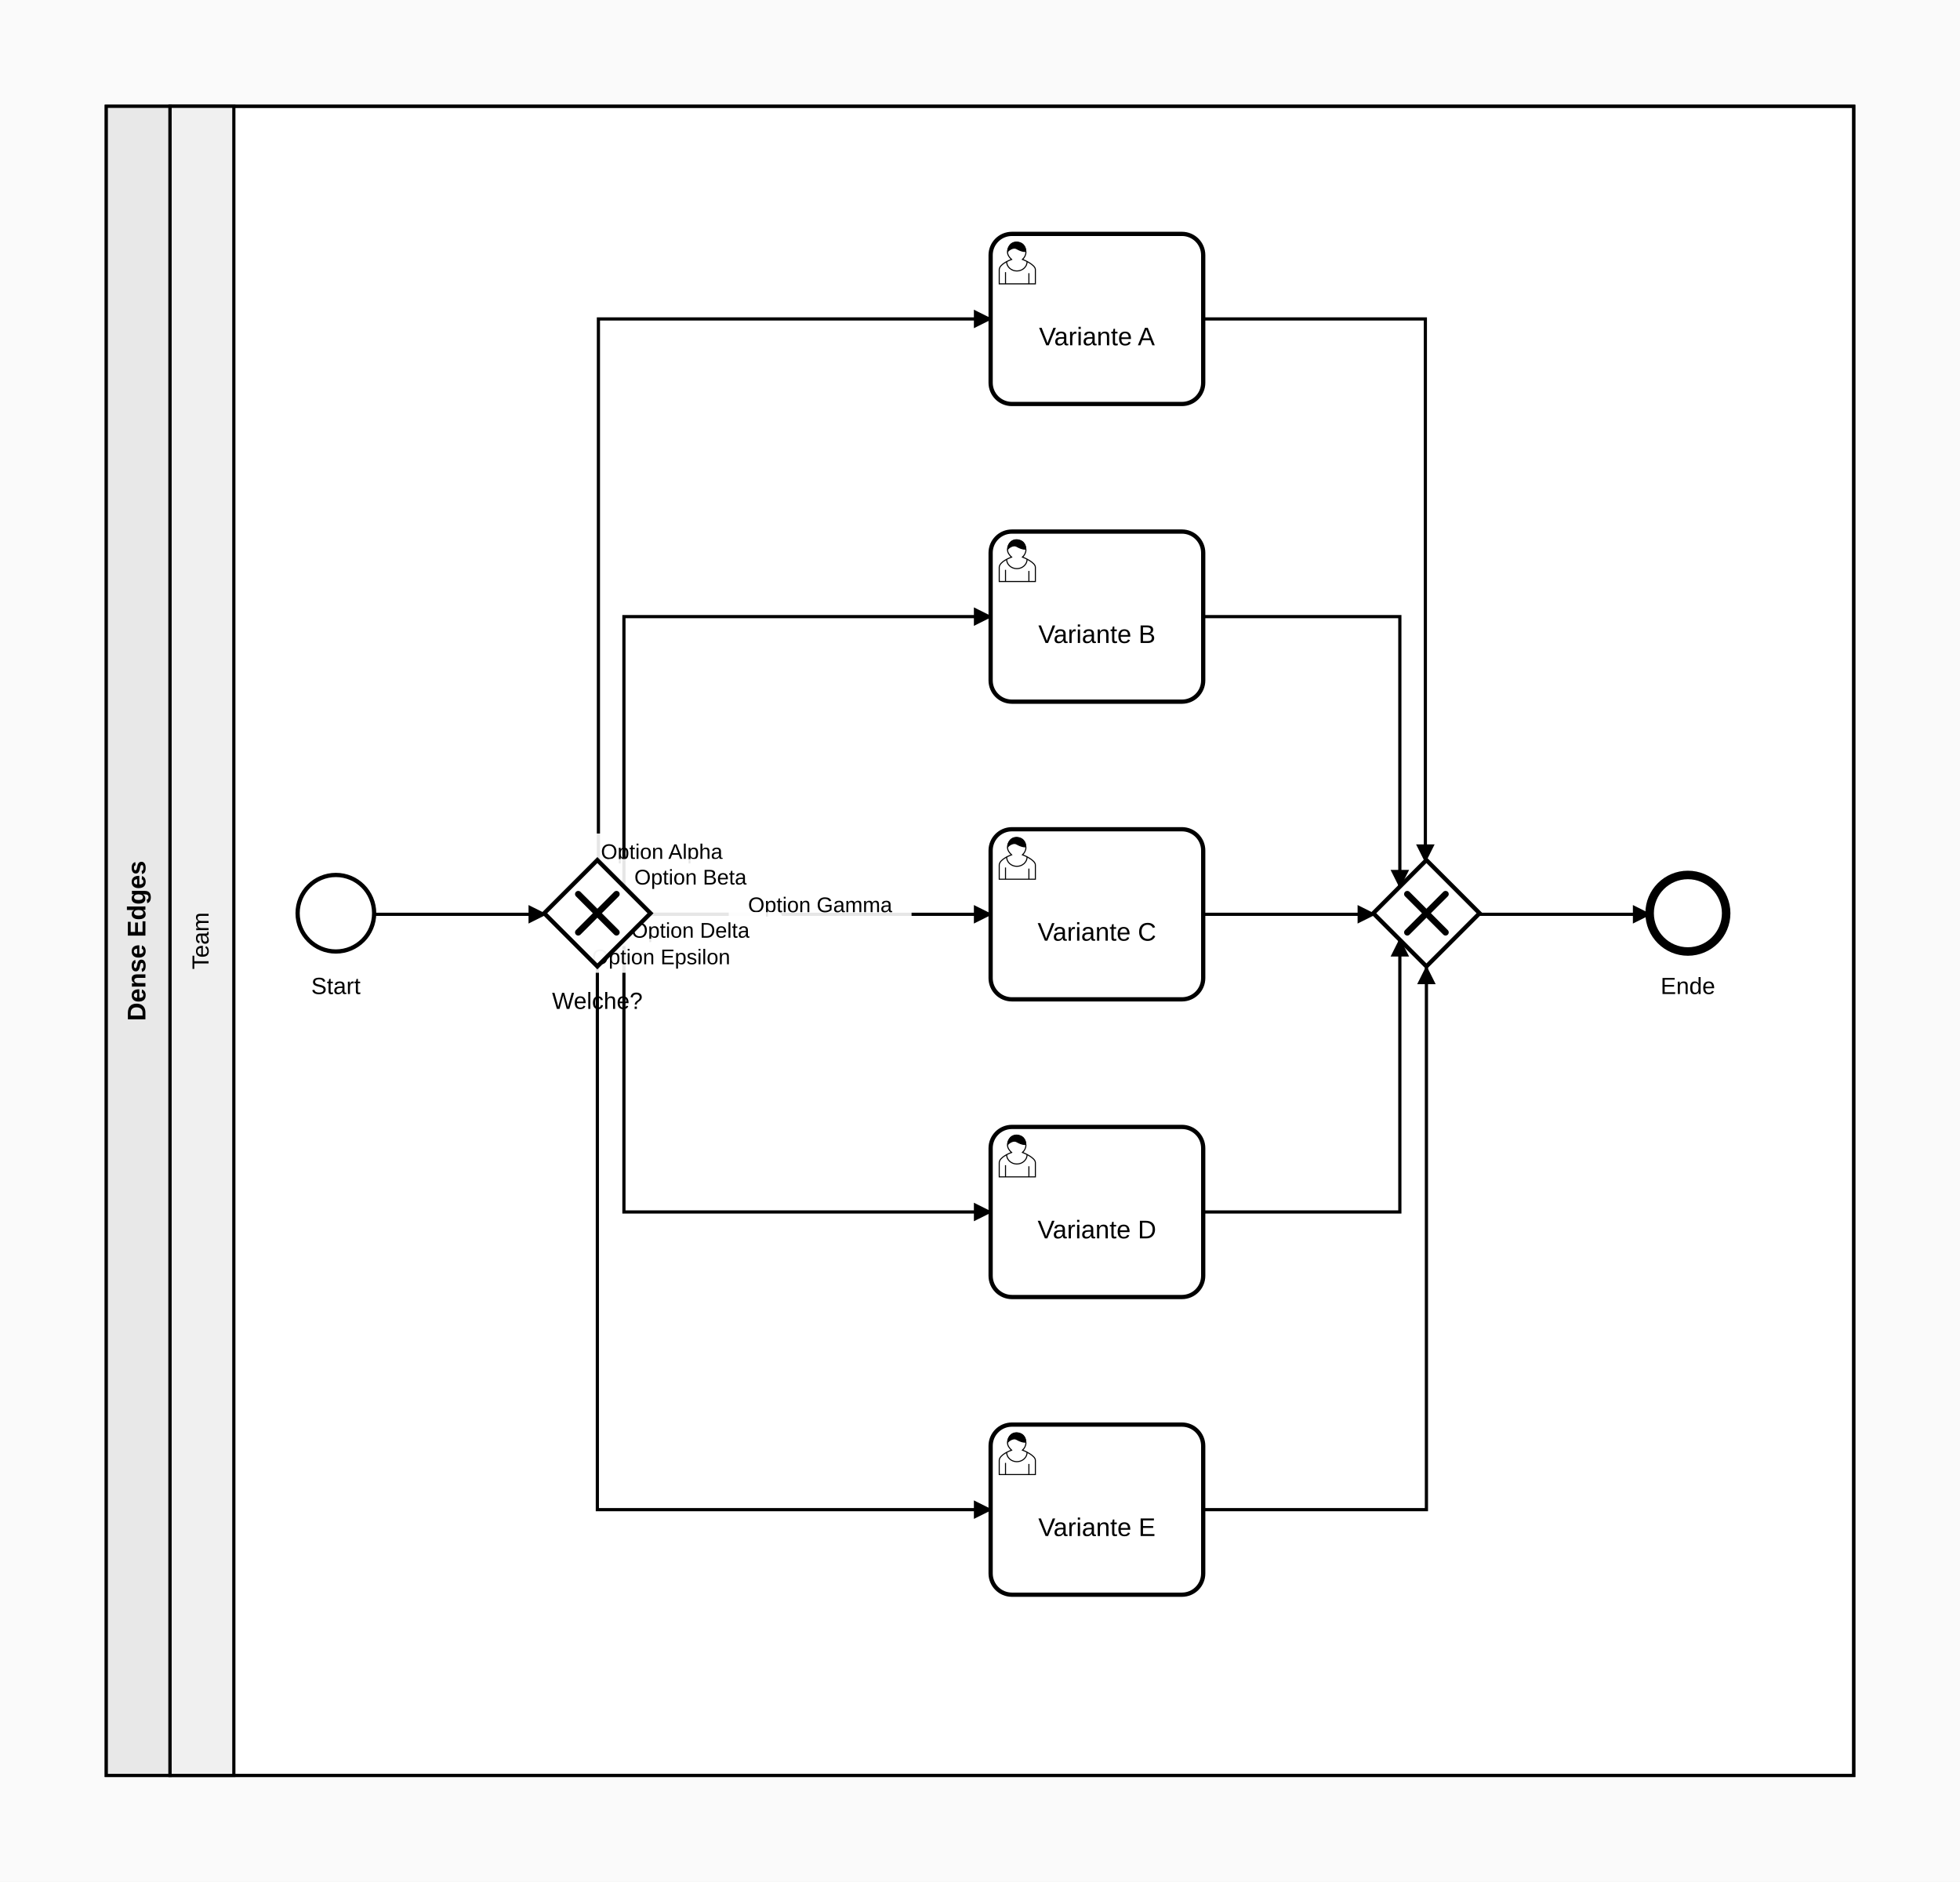
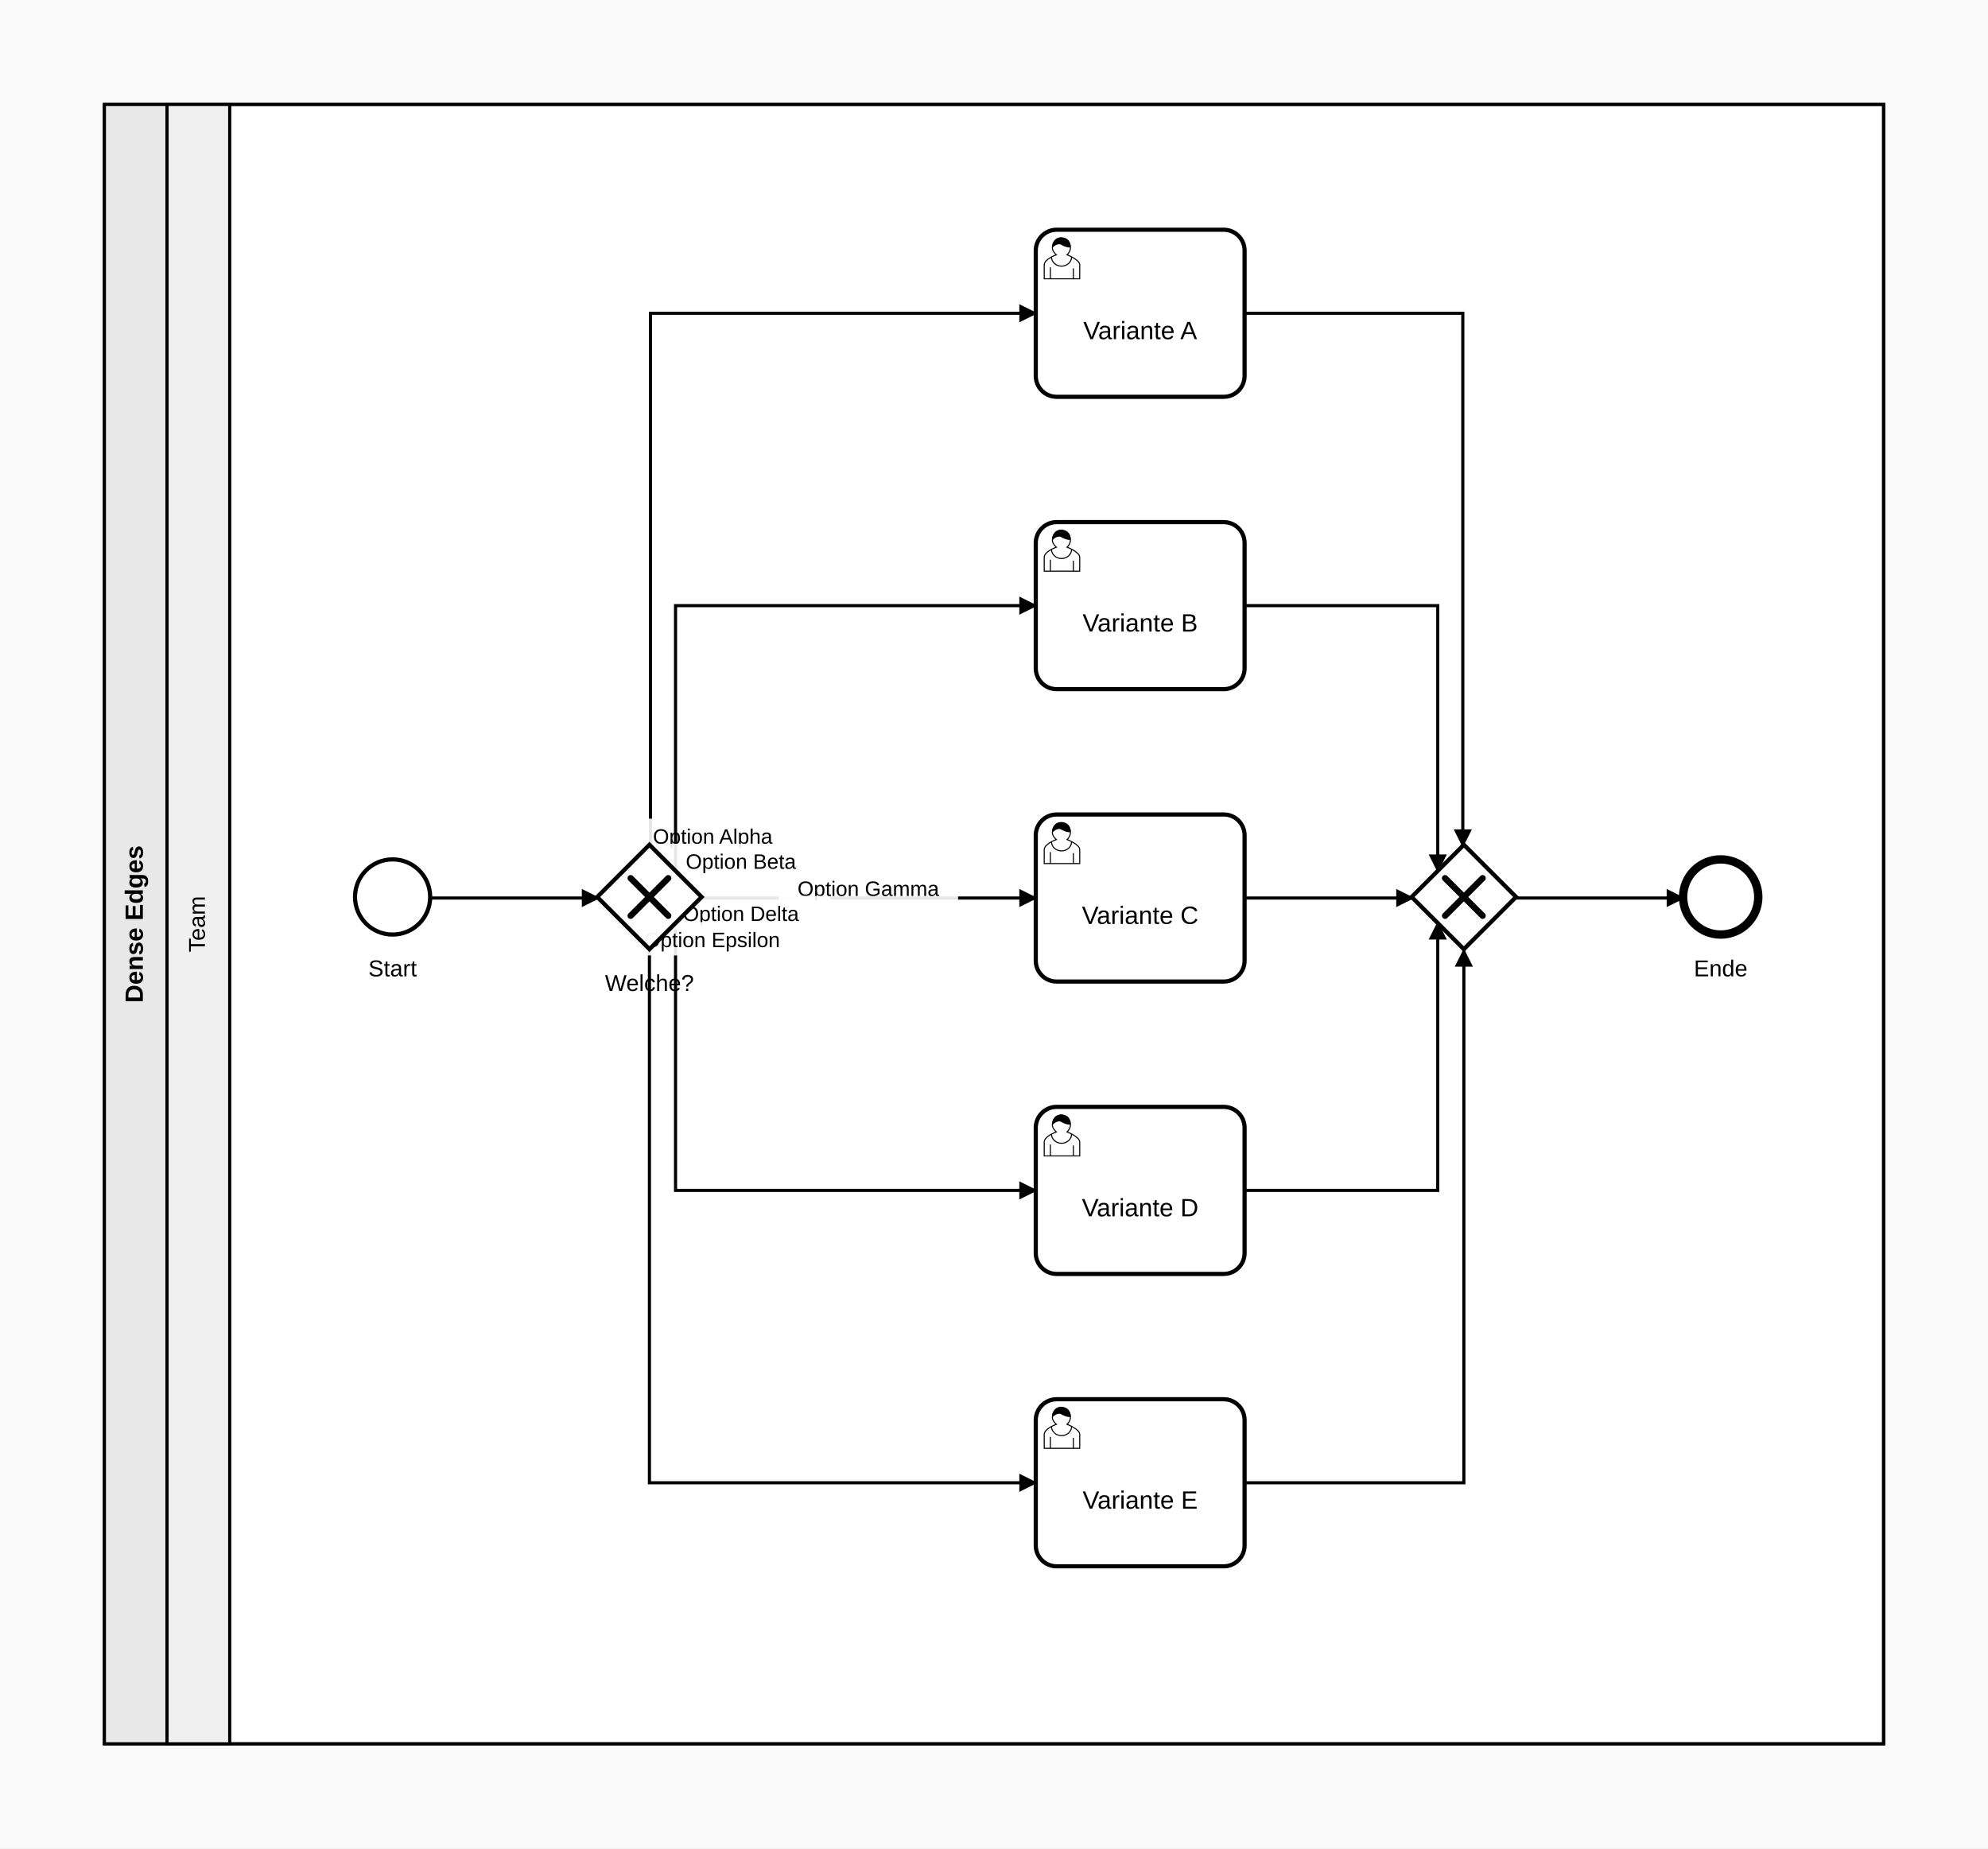
- <svg xmlns="http://www.w3.org/2000/svg" width="922" height="885" viewBox="0 0 922 885" font-family="Arial, sans-serif">
+ <svg xmlns="http://www.w3.org/2000/svg" width="952" height="885" viewBox="0 0 952 885" font-family="Arial, sans-serif">
  <defs>
    <marker id="seq-end" viewBox="0 0 20 20" refX="11" refY="10" markerWidth="10" markerHeight="10" orient="auto">
      <path d="M 1 5 L 11 10 L 1 15 Z" fill="#000000" stroke="#000000" stroke-width="1" />
    </marker>
    <marker id="seq-default-src" viewBox="0 0 20 20" refX="6" refY="10" markerWidth="10" markerHeight="10" orient="auto">
      <path d="M 6 3 L 10 17" stroke="#000000" stroke-width="1.5" />
    </marker>
    <marker id="seq-conditional-src" viewBox="0 0 20 20" refX="1" refY="10" markerWidth="12" markerHeight="12" orient="auto">
      <path d="M 1 10 L 8 6 L 15 10 L 8 14 Z" fill="#ffffff" stroke="#000000" stroke-width="1" />
    </marker>
    <marker id="msg-start" viewBox="0 0 20 20" refX="6" refY="6" markerWidth="20" markerHeight="20" orient="auto">
      <circle cx="6" cy="6" r="3.5" fill="#ffffff" stroke="#000000" stroke-width="1" />
    </marker>
    <marker id="msg-end" viewBox="0 0 20 20" refX="8.5" refY="5" markerWidth="20" markerHeight="20" orient="auto">
      <path d="m 1 5 l 0 -3 l 7 3 l -7 3 z" fill="#ffffff" stroke="#000000" stroke-width="1" stroke-linecap="butt" />
    </marker>
    <marker id="assoc-end" viewBox="0 0 20 20" refX="11" refY="10" markerWidth="10" markerHeight="10" orient="auto">
      <path d="M 1 5 L 11 10 L 1 15" fill="none" stroke="#000000" stroke-width="1.5" />
    </marker>
  </defs>
-   <rect width="922" height="885" fill="#fafafa" />
-   <rect x="50" y="50" width="822" height="785" fill="#ffffff" stroke="#000000" stroke-width="1.5" />
+   <rect width="952" height="885" fill="#fafafa" />
+   <rect x="50" y="50" width="852" height="785" fill="#ffffff" stroke="#000000" stroke-width="1.5" />
  <rect x="50" y="50" width="30" height="785" fill="#e8e8e8" stroke="#000000" stroke-width="1.5" />
  <text x="65" y="442.5" text-anchor="middle" dominant-baseline="middle" font-size="12" font-weight="bold" fill="#000000" transform="rotate(-90,65,442.5)">Dense Edges</text>
-   <rect x="80" y="50" width="792" height="785" fill="#ffffff" fill-opacity="0.25" stroke="#000000" stroke-width="1.5" />
+   <rect x="80" y="50" width="822" height="785" fill="#ffffff" fill-opacity="0.25" stroke="#000000" stroke-width="1.5" />
  <rect x="80" y="50" width="30" height="785" fill="#f0f0f0" stroke="#000000" stroke-width="1.5" />
  <text x="95" y="442.5" text-anchor="middle" dominant-baseline="middle" font-size="11" fill="#000000" transform="rotate(-90,95,442.5)">Team</text>
-   <path d="M 176 430 L 256.5 430" stroke="#000000" stroke-width="1.5" fill="none" marker-end="url(#seq-end)" />
-   <path d="M 281.5 405 L 281.5 150 L 466 150" stroke="#000000" stroke-width="1.5" fill="none" marker-end="url(#seq-end)" />
-   <rect x="268.3" y="392" width="86" height="16" rx="2" fill="white" fill-opacity="0.9" />
-   <text x="311.3" y="404" text-anchor="middle" font-size="10" fill="#000000">Option Alpha</text>
-   <path d="M 293.5 417 L 293.5 290 L 466 290" stroke="#000000" stroke-width="1.5" fill="none" marker-end="url(#seq-end)" />
-   <rect x="285.1" y="404" width="79.5" height="16" rx="2" fill="white" fill-opacity="0.9" />
-   <text x="324.8" y="416" text-anchor="middle" font-size="10" fill="#000000">Option Beta</text>
-   <path d="M 305.5 430 L 466 430" stroke="#000000" stroke-width="1.5" fill="none" marker-end="url(#seq-end)" />
-   <rect x="342.8" y="417" width="86" height="16" rx="2" fill="white" fill-opacity="0.9" />
-   <text x="385.8" y="429" text-anchor="middle" font-size="10" fill="#000000">Option Gamma</text>
-   <path d="M 293.5 442 L 293.5 570 L 466 570" stroke="#000000" stroke-width="1.5" fill="none" marker-end="url(#seq-end)" />
-   <rect x="281.8" y="429" width="86" height="16" rx="2" fill="white" fill-opacity="0.9" />
-   <text x="324.8" y="441" text-anchor="middle" font-size="10" fill="#000000">Option Delta</text>
-   <path d="M 281 454.5 L 281 710 L 466 710" stroke="#000000" stroke-width="1.5" fill="none" marker-end="url(#seq-end)" />
-   <rect x="261.5" y="441.5" width="99" height="16" rx="2" fill="white" fill-opacity="0.9" />
-   <text x="311" y="453.5" text-anchor="middle" font-size="10" fill="#000000">Option Epsilon</text>
-   <path d="M 566 150 L 670.5 150 L 670.5 405" stroke="#000000" stroke-width="1.5" fill="none" marker-end="url(#seq-end)" />
-   <path d="M 566 290 L 658.5 290 L 658.5 417" stroke="#000000" stroke-width="1.5" fill="none" marker-end="url(#seq-end)" />
-   <path d="M 566 430 L 646.5 430" stroke="#000000" stroke-width="1.5" fill="none" marker-end="url(#seq-end)" />
-   <path d="M 566 570 L 658.5 570 L 658.5 442" stroke="#000000" stroke-width="1.5" fill="none" marker-end="url(#seq-end)" />
-   <path d="M 566 710 L 671 710 L 671 455" stroke="#000000" stroke-width="1.5" fill="none" marker-end="url(#seq-end)" />
-   <path d="M 695.5 430 L 776 430" stroke="#000000" stroke-width="1.5" fill="none" marker-end="url(#seq-end)" />
-   <circle cx="158" cy="429.5" r="18" fill="#ffffff" fill-opacity="0.95" stroke="#000000" stroke-width="2" />
-   <text x="158" y="467.5" text-anchor="middle" font-size="11" fill="#000000">Start</text>
-   <polygon points="281,404.5 306,429.5 281,454.5 256,429.5" fill="#ffffff" fill-opacity="0.95" stroke="#000000" stroke-width="2" />
-   <line x1="272" y1="420.5" x2="290" y2="438.5" stroke="#000000" stroke-width="3" stroke-linecap="round" />
-   <line x1="290" y1="420.5" x2="272" y2="438.5" stroke="#000000" stroke-width="3" stroke-linecap="round" />
-   <text x="281" y="474.5" text-anchor="middle" font-size="11" fill="#000000">Welche?</text>
-   <rect x="466" y="110" width="100" height="80" rx="10" ry="10" fill="#ffffff" fill-opacity="0.95" stroke="#000000" stroke-width="2" />
+   <path d="M 206 430 L 286.5 430" stroke="#000000" stroke-width="1.5" fill="none" marker-end="url(#seq-end)" />
+   <path d="M 311.5 405 L 311.5 150 L 496 150" stroke="#000000" stroke-width="1.5" fill="none" marker-end="url(#seq-end)" />
+   <rect x="298.3" y="392" width="86" height="16" rx="2" fill="white" fill-opacity="0.9" />
+   <text x="341.3" y="404" text-anchor="middle" font-size="10" fill="#000000">Option Alpha</text>
+   <path d="M 323.5 417 L 323.5 290 L 496 290" stroke="#000000" stroke-width="1.5" fill="none" marker-end="url(#seq-end)" />
+   <rect x="315.1" y="404" width="79.5" height="16" rx="2" fill="white" fill-opacity="0.9" />
+   <text x="354.8" y="416" text-anchor="middle" font-size="10" fill="#000000">Option Beta</text>
+   <path d="M 335.5 430 L 496 430" stroke="#000000" stroke-width="1.5" fill="none" marker-end="url(#seq-end)" />
+   <rect x="372.8" y="417" width="86" height="16" rx="2" fill="white" fill-opacity="0.9" />
+   <text x="415.8" y="429" text-anchor="middle" font-size="10" fill="#000000">Option Gamma</text>
+   <path d="M 323.5 442 L 323.5 570 L 496 570" stroke="#000000" stroke-width="1.5" fill="none" marker-end="url(#seq-end)" />
+   <rect x="311.8" y="429" width="86" height="16" rx="2" fill="white" fill-opacity="0.9" />
+   <text x="354.8" y="441" text-anchor="middle" font-size="10" fill="#000000">Option Delta</text>
+   <path d="M 311 454.5 L 311 710 L 496 710" stroke="#000000" stroke-width="1.5" fill="none" marker-end="url(#seq-end)" />
+   <rect x="291.5" y="441.5" width="99" height="16" rx="2" fill="white" fill-opacity="0.9" />
+   <text x="341" y="453.5" text-anchor="middle" font-size="10" fill="#000000">Option Epsilon</text>
+   <path d="M 596 150 L 700.5 150 L 700.5 405" stroke="#000000" stroke-width="1.5" fill="none" marker-end="url(#seq-end)" />
+   <path d="M 596 290 L 688.5 290 L 688.5 417" stroke="#000000" stroke-width="1.5" fill="none" marker-end="url(#seq-end)" />
+   <path d="M 596 430 L 676.5 430" stroke="#000000" stroke-width="1.5" fill="none" marker-end="url(#seq-end)" />
+   <path d="M 596 570 L 688.5 570 L 688.5 442" stroke="#000000" stroke-width="1.5" fill="none" marker-end="url(#seq-end)" />
+   <path d="M 596 710 L 701 710 L 701 455" stroke="#000000" stroke-width="1.5" fill="none" marker-end="url(#seq-end)" />
+   <path d="M 725.5 430 L 806 430" stroke="#000000" stroke-width="1.5" fill="none" marker-end="url(#seq-end)" />
+   <circle cx="188" cy="429.5" r="18" fill="#ffffff" fill-opacity="0.95" stroke="#000000" stroke-width="2" />
+   <text x="188" y="467.5" text-anchor="middle" font-size="11" fill="#000000">Start</text>
+   <polygon points="311,404.5 336,429.5 311,454.5 286,429.5" fill="#ffffff" fill-opacity="0.95" stroke="#000000" stroke-width="2" />
+   <line x1="302" y1="420.5" x2="320" y2="438.5" stroke="#000000" stroke-width="3" stroke-linecap="round" />
+   <line x1="320" y1="420.5" x2="302" y2="438.5" stroke="#000000" stroke-width="3" stroke-linecap="round" />
+   <text x="311" y="474.5" text-anchor="middle" font-size="11" fill="#000000">Welche?</text>
+   <rect x="496" y="110" width="100" height="80" rx="10" ry="10" fill="#ffffff" fill-opacity="0.95" stroke="#000000" stroke-width="2" />
  <g>
-     <path d="m 481,122 c 0.909,-0.845 1.594,-2.049 1.594,-3.385 0,-2.554 -1.805,-4.622 -4.357,-4.622 -2.552,0 -4.288,2.068 -4.288,4.622 0,1.348 0.974,2.562 1.896,3.405 -0.529,0.187 -5.669,2.097 -5.794,4.756 v 6.718 h 17 v -6.718 c 0,-2.298 -5.528,-4.595 -6.051,-4.776 z m -8,6 l 0,5.5 m 11,0 l 0,-5" fill="#ffffff" stroke="#000000" stroke-width="0.5" />
-     <path d="m 483.162,123.009 c 0,2.447 -2.158,4.431 -4.821,4.431 -2.665,0 -4.822,-1.981 -4.822,-4.431" fill="none" stroke="#000000" stroke-width="0.5" />
-     <path d="m 474.1,118.2 c 0,0 2.251,-2.358 4.274,-1.177 2.024,1.181 4.221,1.537 4.124,0.965 -0.098,-0.57 -0.117,-3.791 -4.191,-4.136 -3.575,0.001 -4.208,3.367 -4.207,4.348 z" fill="#000000" stroke="#000000" stroke-width="0.5" />
+     <path d="m 511,122 c 0.909,-0.845 1.594,-2.049 1.594,-3.385 0,-2.554 -1.805,-4.622 -4.357,-4.622 -2.552,0 -4.288,2.068 -4.288,4.622 0,1.348 0.974,2.562 1.896,3.405 -0.529,0.187 -5.669,2.097 -5.794,4.756 v 6.718 h 17 v -6.718 c 0,-2.298 -5.528,-4.595 -6.051,-4.776 z m -8,6 l 0,5.5 m 11,0 l 0,-5" fill="#ffffff" stroke="#000000" stroke-width="0.5" />
+     <path d="m 513.162,123.009 c 0,2.447 -2.158,4.431 -4.821,4.431 -2.665,0 -4.822,-1.981 -4.822,-4.431" fill="none" stroke="#000000" stroke-width="0.5" />
+     <path d="m 504.1,118.2 c 0,0 2.251,-2.358 4.274,-1.177 2.024,1.181 4.221,1.537 4.124,0.965 -0.098,-0.57 -0.117,-3.791 -4.191,-4.136 -3.575,0.001 -4.208,3.367 -4.207,4.348 z" fill="#000000" stroke="#000000" stroke-width="0.5" />
  </g>
-   <text x="516" y="159" text-anchor="middle" dominant-baseline="middle" font-size="12" fill="#000000">Variante A</text>
-   <rect x="466" y="250" width="100" height="80" rx="10" ry="10" fill="#ffffff" fill-opacity="0.95" stroke="#000000" stroke-width="2" />
+   <text x="546" y="159" text-anchor="middle" dominant-baseline="middle" font-size="12" fill="#000000">Variante A</text>
+   <rect x="496" y="250" width="100" height="80" rx="10" ry="10" fill="#ffffff" fill-opacity="0.95" stroke="#000000" stroke-width="2" />
  <g>
-     <path d="m 481,262 c 0.909,-0.845 1.594,-2.049 1.594,-3.385 0,-2.554 -1.805,-4.622 -4.357,-4.622 -2.552,0 -4.288,2.068 -4.288,4.622 0,1.348 0.974,2.562 1.896,3.405 -0.529,0.187 -5.669,2.097 -5.794,4.756 v 6.718 h 17 v -6.718 c 0,-2.298 -5.528,-4.595 -6.051,-4.776 z m -8,6 l 0,5.5 m 11,0 l 0,-5" fill="#ffffff" stroke="#000000" stroke-width="0.5" />
-     <path d="m 483.162,263.009 c 0,2.447 -2.158,4.431 -4.821,4.431 -2.665,0 -4.822,-1.981 -4.822,-4.431" fill="none" stroke="#000000" stroke-width="0.5" />
-     <path d="m 474.1,258.2 c 0,0 2.251,-2.358 4.274,-1.177 2.024,1.181 4.221,1.537 4.124,0.965 -0.098,-0.57 -0.117,-3.791 -4.191,-4.136 -3.575,0.001 -4.208,3.367 -4.207,4.348 z" fill="#000000" stroke="#000000" stroke-width="0.5" />
+     <path d="m 511,262 c 0.909,-0.845 1.594,-2.049 1.594,-3.385 0,-2.554 -1.805,-4.622 -4.357,-4.622 -2.552,0 -4.288,2.068 -4.288,4.622 0,1.348 0.974,2.562 1.896,3.405 -0.529,0.187 -5.669,2.097 -5.794,4.756 v 6.718 h 17 v -6.718 c 0,-2.298 -5.528,-4.595 -6.051,-4.776 z m -8,6 l 0,5.5 m 11,0 l 0,-5" fill="#ffffff" stroke="#000000" stroke-width="0.5" />
+     <path d="m 513.162,263.009 c 0,2.447 -2.158,4.431 -4.821,4.431 -2.665,0 -4.822,-1.981 -4.822,-4.431" fill="none" stroke="#000000" stroke-width="0.5" />
+     <path d="m 504.1,258.2 c 0,0 2.251,-2.358 4.274,-1.177 2.024,1.181 4.221,1.537 4.124,0.965 -0.098,-0.57 -0.117,-3.791 -4.191,-4.136 -3.575,0.001 -4.208,3.367 -4.207,4.348 z" fill="#000000" stroke="#000000" stroke-width="0.5" />
  </g>
-   <text x="516" y="299" text-anchor="middle" dominant-baseline="middle" font-size="12" fill="#000000">Variante B</text>
-   <rect x="466" y="390" width="100" height="80" rx="10" ry="10" fill="#ffffff" fill-opacity="0.95" stroke="#000000" stroke-width="2" />
+   <text x="546" y="299" text-anchor="middle" dominant-baseline="middle" font-size="12" fill="#000000">Variante B</text>
+   <rect x="496" y="390" width="100" height="80" rx="10" ry="10" fill="#ffffff" fill-opacity="0.95" stroke="#000000" stroke-width="2" />
  <g>
-     <path d="m 481,402 c 0.909,-0.845 1.594,-2.049 1.594,-3.385 0,-2.554 -1.805,-4.622 -4.357,-4.622 -2.552,0 -4.288,2.068 -4.288,4.622 0,1.348 0.974,2.562 1.896,3.405 -0.529,0.187 -5.669,2.097 -5.794,4.756 v 6.718 h 17 v -6.718 c 0,-2.298 -5.528,-4.595 -6.051,-4.776 z m -8,6 l 0,5.5 m 11,0 l 0,-5" fill="#ffffff" stroke="#000000" stroke-width="0.5" />
-     <path d="m 483.162,403.009 c 0,2.447 -2.158,4.431 -4.821,4.431 -2.665,0 -4.822,-1.981 -4.822,-4.431" fill="none" stroke="#000000" stroke-width="0.5" />
-     <path d="m 474.1,398.2 c 0,0 2.251,-2.358 4.274,-1.177 2.024,1.181 4.221,1.537 4.124,0.965 -0.098,-0.57 -0.117,-3.791 -4.191,-4.136 -3.575,0.001 -4.208,3.367 -4.207,4.348 z" fill="#000000" stroke="#000000" stroke-width="0.5" />
+     <path d="m 511,402 c 0.909,-0.845 1.594,-2.049 1.594,-3.385 0,-2.554 -1.805,-4.622 -4.357,-4.622 -2.552,0 -4.288,2.068 -4.288,4.622 0,1.348 0.974,2.562 1.896,3.405 -0.529,0.187 -5.669,2.097 -5.794,4.756 v 6.718 h 17 v -6.718 c 0,-2.298 -5.528,-4.595 -6.051,-4.776 z m -8,6 l 0,5.5 m 11,0 l 0,-5" fill="#ffffff" stroke="#000000" stroke-width="0.5" />
+     <path d="m 513.162,403.009 c 0,2.447 -2.158,4.431 -4.821,4.431 -2.665,0 -4.822,-1.981 -4.822,-4.431" fill="none" stroke="#000000" stroke-width="0.5" />
+     <path d="m 504.1,398.2 c 0,0 2.251,-2.358 4.274,-1.177 2.024,1.181 4.221,1.537 4.124,0.965 -0.098,-0.57 -0.117,-3.791 -4.191,-4.136 -3.575,0.001 -4.208,3.367 -4.207,4.348 z" fill="#000000" stroke="#000000" stroke-width="0.5" />
  </g>
-   <text x="516" y="439" text-anchor="middle" dominant-baseline="middle" font-size="12" fill="#000000">Variante C</text>
-   <rect x="466" y="530" width="100" height="80" rx="10" ry="10" fill="#ffffff" fill-opacity="0.95" stroke="#000000" stroke-width="2" />
+   <text x="546" y="439" text-anchor="middle" dominant-baseline="middle" font-size="12" fill="#000000">Variante C</text>
+   <rect x="496" y="530" width="100" height="80" rx="10" ry="10" fill="#ffffff" fill-opacity="0.95" stroke="#000000" stroke-width="2" />
  <g>
-     <path d="m 481,542 c 0.909,-0.845 1.594,-2.049 1.594,-3.385 0,-2.554 -1.805,-4.622 -4.357,-4.622 -2.552,0 -4.288,2.068 -4.288,4.622 0,1.348 0.974,2.562 1.896,3.405 -0.529,0.187 -5.669,2.097 -5.794,4.756 v 6.718 h 17 v -6.718 c 0,-2.298 -5.528,-4.595 -6.051,-4.776 z m -8,6 l 0,5.5 m 11,0 l 0,-5" fill="#ffffff" stroke="#000000" stroke-width="0.5" />
-     <path d="m 483.162,543.009 c 0,2.447 -2.158,4.431 -4.821,4.431 -2.665,0 -4.822,-1.981 -4.822,-4.431" fill="none" stroke="#000000" stroke-width="0.5" />
-     <path d="m 474.1,538.2 c 0,0 2.251,-2.358 4.274,-1.177 2.024,1.181 4.221,1.537 4.124,0.965 -0.098,-0.57 -0.117,-3.791 -4.191,-4.136 -3.575,0.001 -4.208,3.367 -4.207,4.348 z" fill="#000000" stroke="#000000" stroke-width="0.5" />
+     <path d="m 511,542 c 0.909,-0.845 1.594,-2.049 1.594,-3.385 0,-2.554 -1.805,-4.622 -4.357,-4.622 -2.552,0 -4.288,2.068 -4.288,4.622 0,1.348 0.974,2.562 1.896,3.405 -0.529,0.187 -5.669,2.097 -5.794,4.756 v 6.718 h 17 v -6.718 c 0,-2.298 -5.528,-4.595 -6.051,-4.776 z m -8,6 l 0,5.5 m 11,0 l 0,-5" fill="#ffffff" stroke="#000000" stroke-width="0.5" />
+     <path d="m 513.162,543.009 c 0,2.447 -2.158,4.431 -4.821,4.431 -2.665,0 -4.822,-1.981 -4.822,-4.431" fill="none" stroke="#000000" stroke-width="0.5" />
+     <path d="m 504.1,538.2 c 0,0 2.251,-2.358 4.274,-1.177 2.024,1.181 4.221,1.537 4.124,0.965 -0.098,-0.57 -0.117,-3.791 -4.191,-4.136 -3.575,0.001 -4.208,3.367 -4.207,4.348 z" fill="#000000" stroke="#000000" stroke-width="0.5" />
  </g>
-   <text x="516" y="579" text-anchor="middle" dominant-baseline="middle" font-size="12" fill="#000000">Variante D</text>
-   <rect x="466" y="670" width="100" height="80" rx="10" ry="10" fill="#ffffff" fill-opacity="0.95" stroke="#000000" stroke-width="2" />
+   <text x="546" y="579" text-anchor="middle" dominant-baseline="middle" font-size="12" fill="#000000">Variante D</text>
+   <rect x="496" y="670" width="100" height="80" rx="10" ry="10" fill="#ffffff" fill-opacity="0.95" stroke="#000000" stroke-width="2" />
  <g>
-     <path d="m 481,682 c 0.909,-0.845 1.594,-2.049 1.594,-3.385 0,-2.554 -1.805,-4.622 -4.357,-4.622 -2.552,0 -4.288,2.068 -4.288,4.622 0,1.348 0.974,2.562 1.896,3.405 -0.529,0.187 -5.669,2.097 -5.794,4.756 v 6.718 h 17 v -6.718 c 0,-2.298 -5.528,-4.595 -6.051,-4.776 z m -8,6 l 0,5.5 m 11,0 l 0,-5" fill="#ffffff" stroke="#000000" stroke-width="0.5" />
-     <path d="m 483.162,683.009 c 0,2.447 -2.158,4.431 -4.821,4.431 -2.665,0 -4.822,-1.981 -4.822,-4.431" fill="none" stroke="#000000" stroke-width="0.5" />
-     <path d="m 474.1,678.2 c 0,0 2.251,-2.358 4.274,-1.177 2.024,1.181 4.221,1.537 4.124,0.965 -0.098,-0.57 -0.117,-3.791 -4.191,-4.136 -3.575,0.001 -4.208,3.367 -4.207,4.348 z" fill="#000000" stroke="#000000" stroke-width="0.5" />
+     <path d="m 511,682 c 0.909,-0.845 1.594,-2.049 1.594,-3.385 0,-2.554 -1.805,-4.622 -4.357,-4.622 -2.552,0 -4.288,2.068 -4.288,4.622 0,1.348 0.974,2.562 1.896,3.405 -0.529,0.187 -5.669,2.097 -5.794,4.756 v 6.718 h 17 v -6.718 c 0,-2.298 -5.528,-4.595 -6.051,-4.776 z m -8,6 l 0,5.5 m 11,0 l 0,-5" fill="#ffffff" stroke="#000000" stroke-width="0.5" />
+     <path d="m 513.162,683.009 c 0,2.447 -2.158,4.431 -4.821,4.431 -2.665,0 -4.822,-1.981 -4.822,-4.431" fill="none" stroke="#000000" stroke-width="0.5" />
+     <path d="m 504.1,678.2 c 0,0 2.251,-2.358 4.274,-1.177 2.024,1.181 4.221,1.537 4.124,0.965 -0.098,-0.57 -0.117,-3.791 -4.191,-4.136 -3.575,0.001 -4.208,3.367 -4.207,4.348 z" fill="#000000" stroke="#000000" stroke-width="0.5" />
  </g>
-   <text x="516" y="719" text-anchor="middle" dominant-baseline="middle" font-size="12" fill="#000000">Variante E</text>
-   <polygon points="671,404.5 696,429.5 671,454.5 646,429.5" fill="#ffffff" fill-opacity="0.95" stroke="#000000" stroke-width="2" />
-   <line x1="662" y1="420.5" x2="680" y2="438.5" stroke="#000000" stroke-width="3" stroke-linecap="round" />
-   <line x1="680" y1="420.5" x2="662" y2="438.5" stroke="#000000" stroke-width="3" stroke-linecap="round" />
-   <circle cx="794" cy="429.5" r="18" fill="#ffffff" fill-opacity="0.95" stroke="#000000" stroke-width="4" />
-   <text x="794" y="467.5" text-anchor="middle" font-size="11" fill="#000000">Ende</text>
+   <text x="546" y="719" text-anchor="middle" dominant-baseline="middle" font-size="12" fill="#000000">Variante E</text>
+   <polygon points="701,404.5 726,429.5 701,454.5 676,429.5" fill="#ffffff" fill-opacity="0.95" stroke="#000000" stroke-width="2" />
+   <line x1="692" y1="420.5" x2="710" y2="438.5" stroke="#000000" stroke-width="3" stroke-linecap="round" />
+   <line x1="710" y1="420.5" x2="692" y2="438.5" stroke="#000000" stroke-width="3" stroke-linecap="round" />
+   <circle cx="824" cy="429.5" r="18" fill="#ffffff" fill-opacity="0.95" stroke="#000000" stroke-width="4" />
+   <text x="824" y="467.5" text-anchor="middle" font-size="11" fill="#000000">Ende</text>
</svg>
